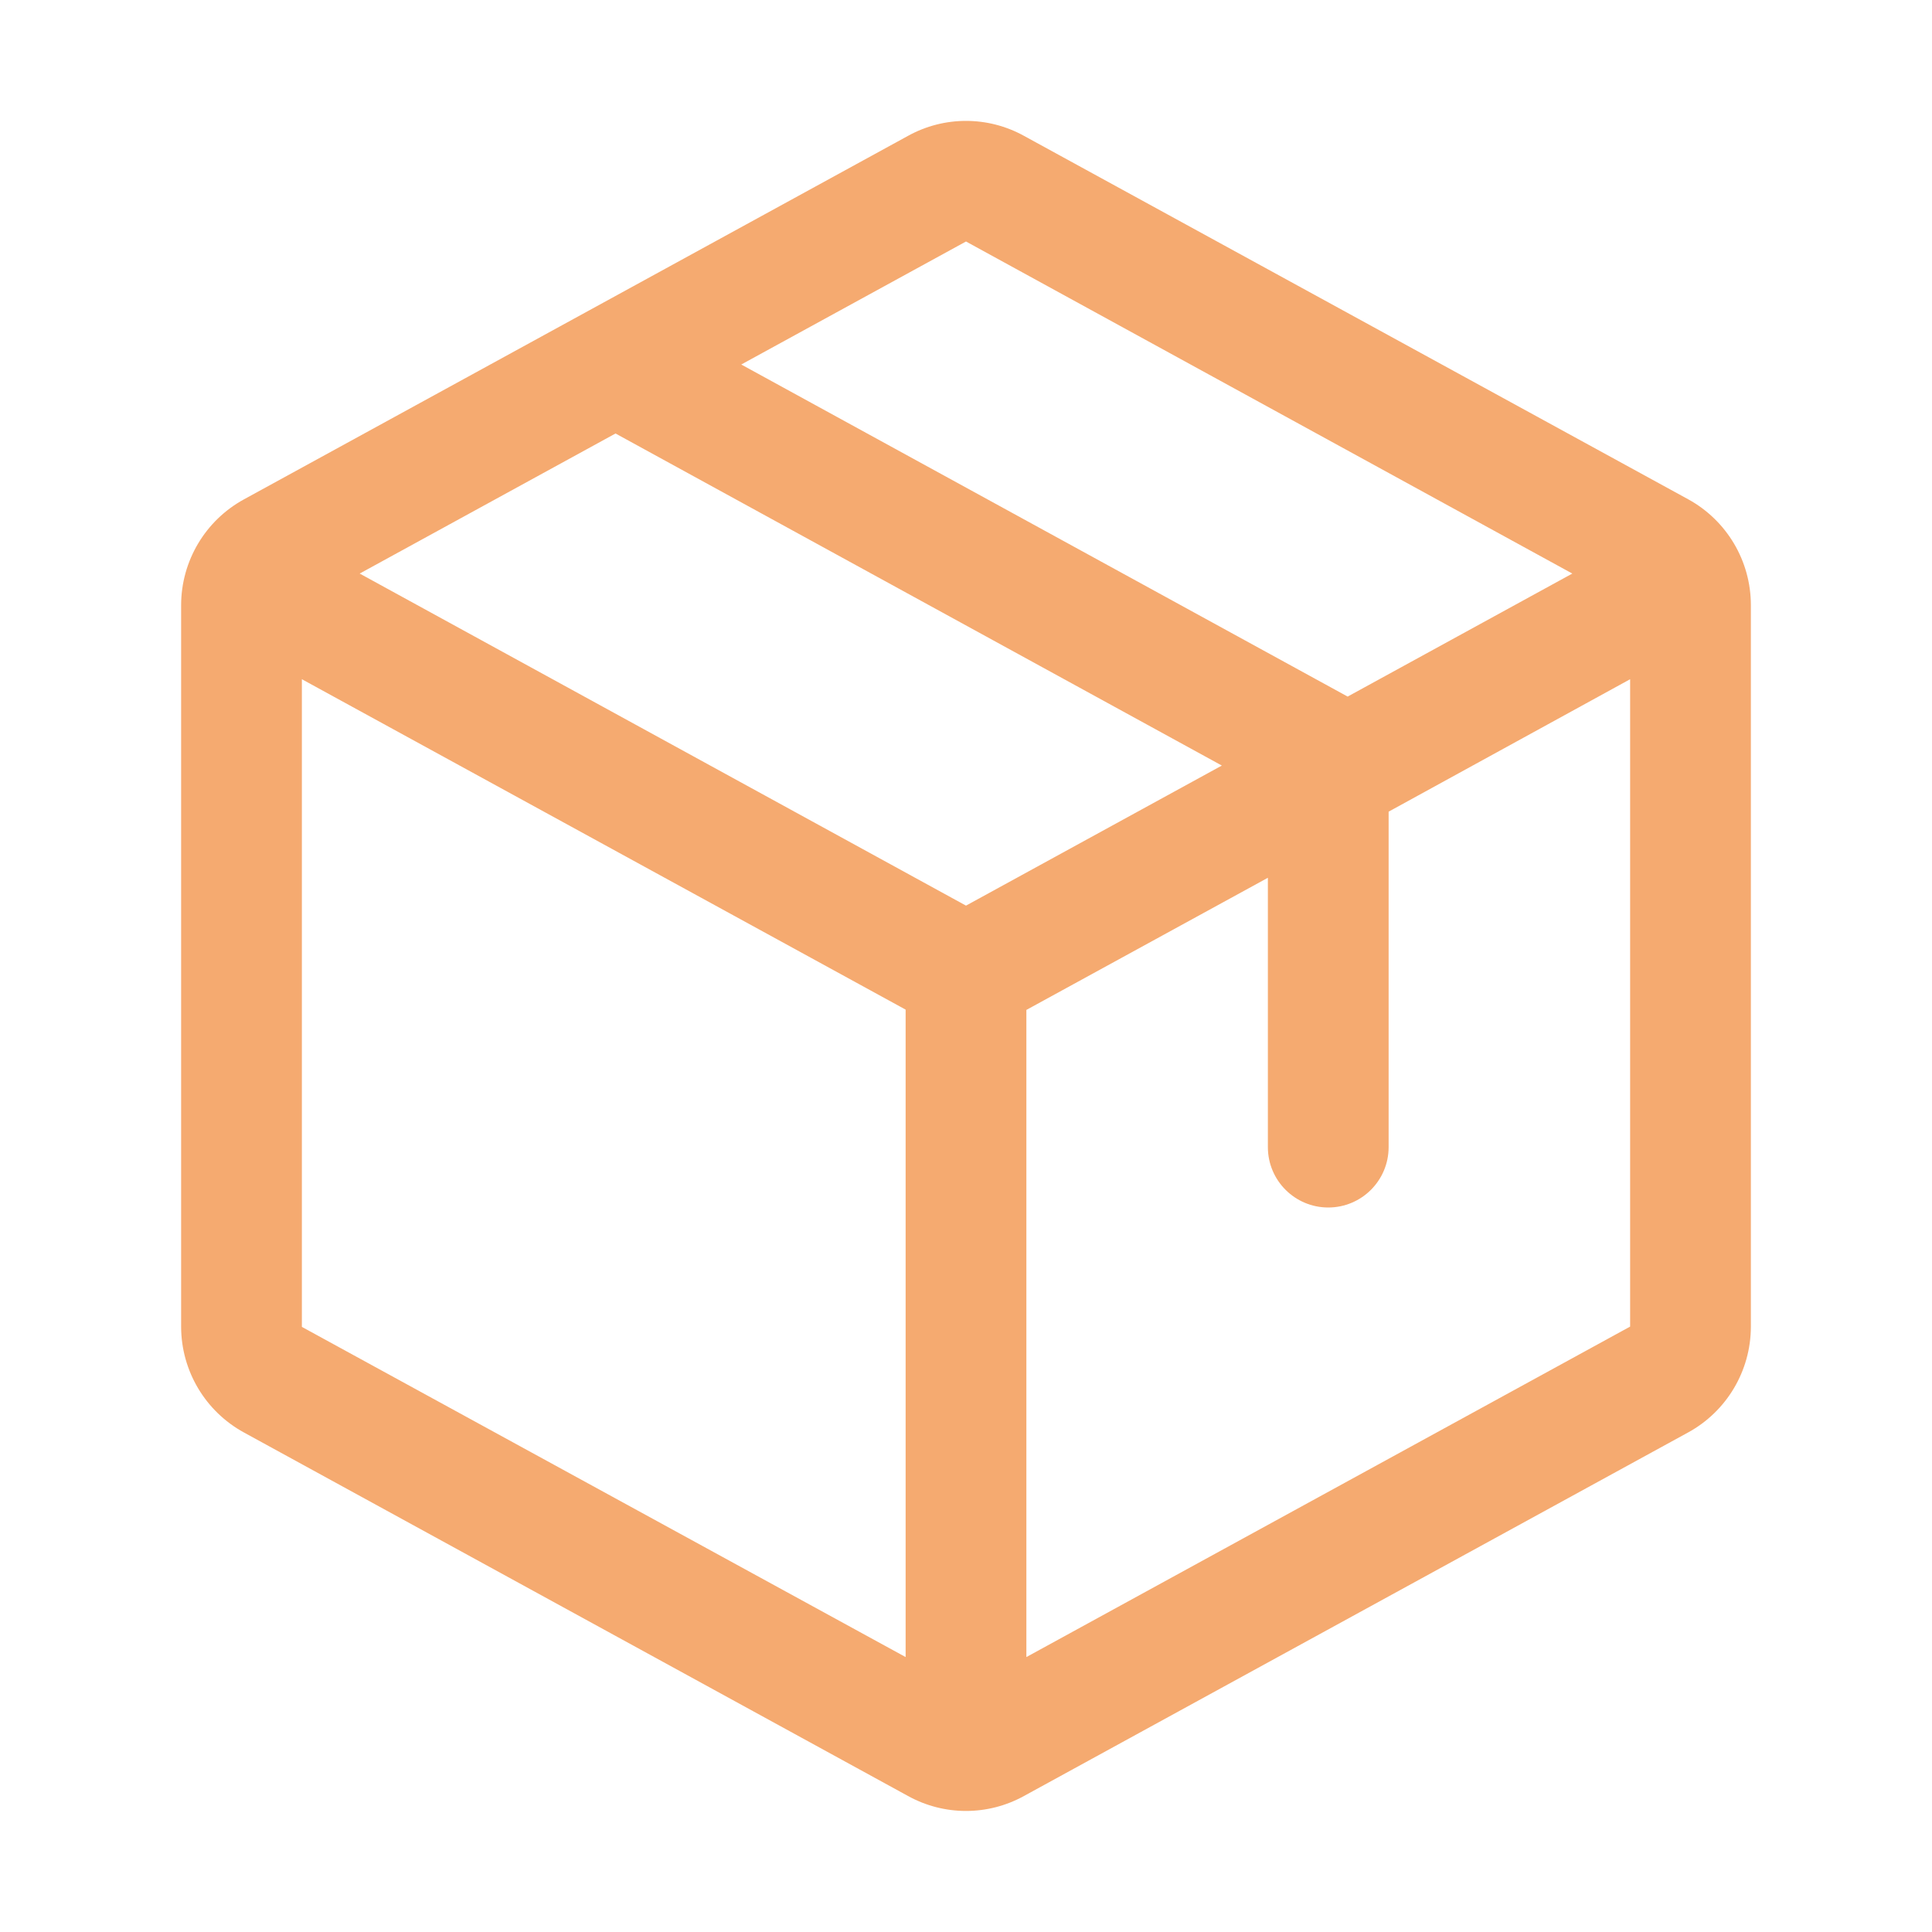
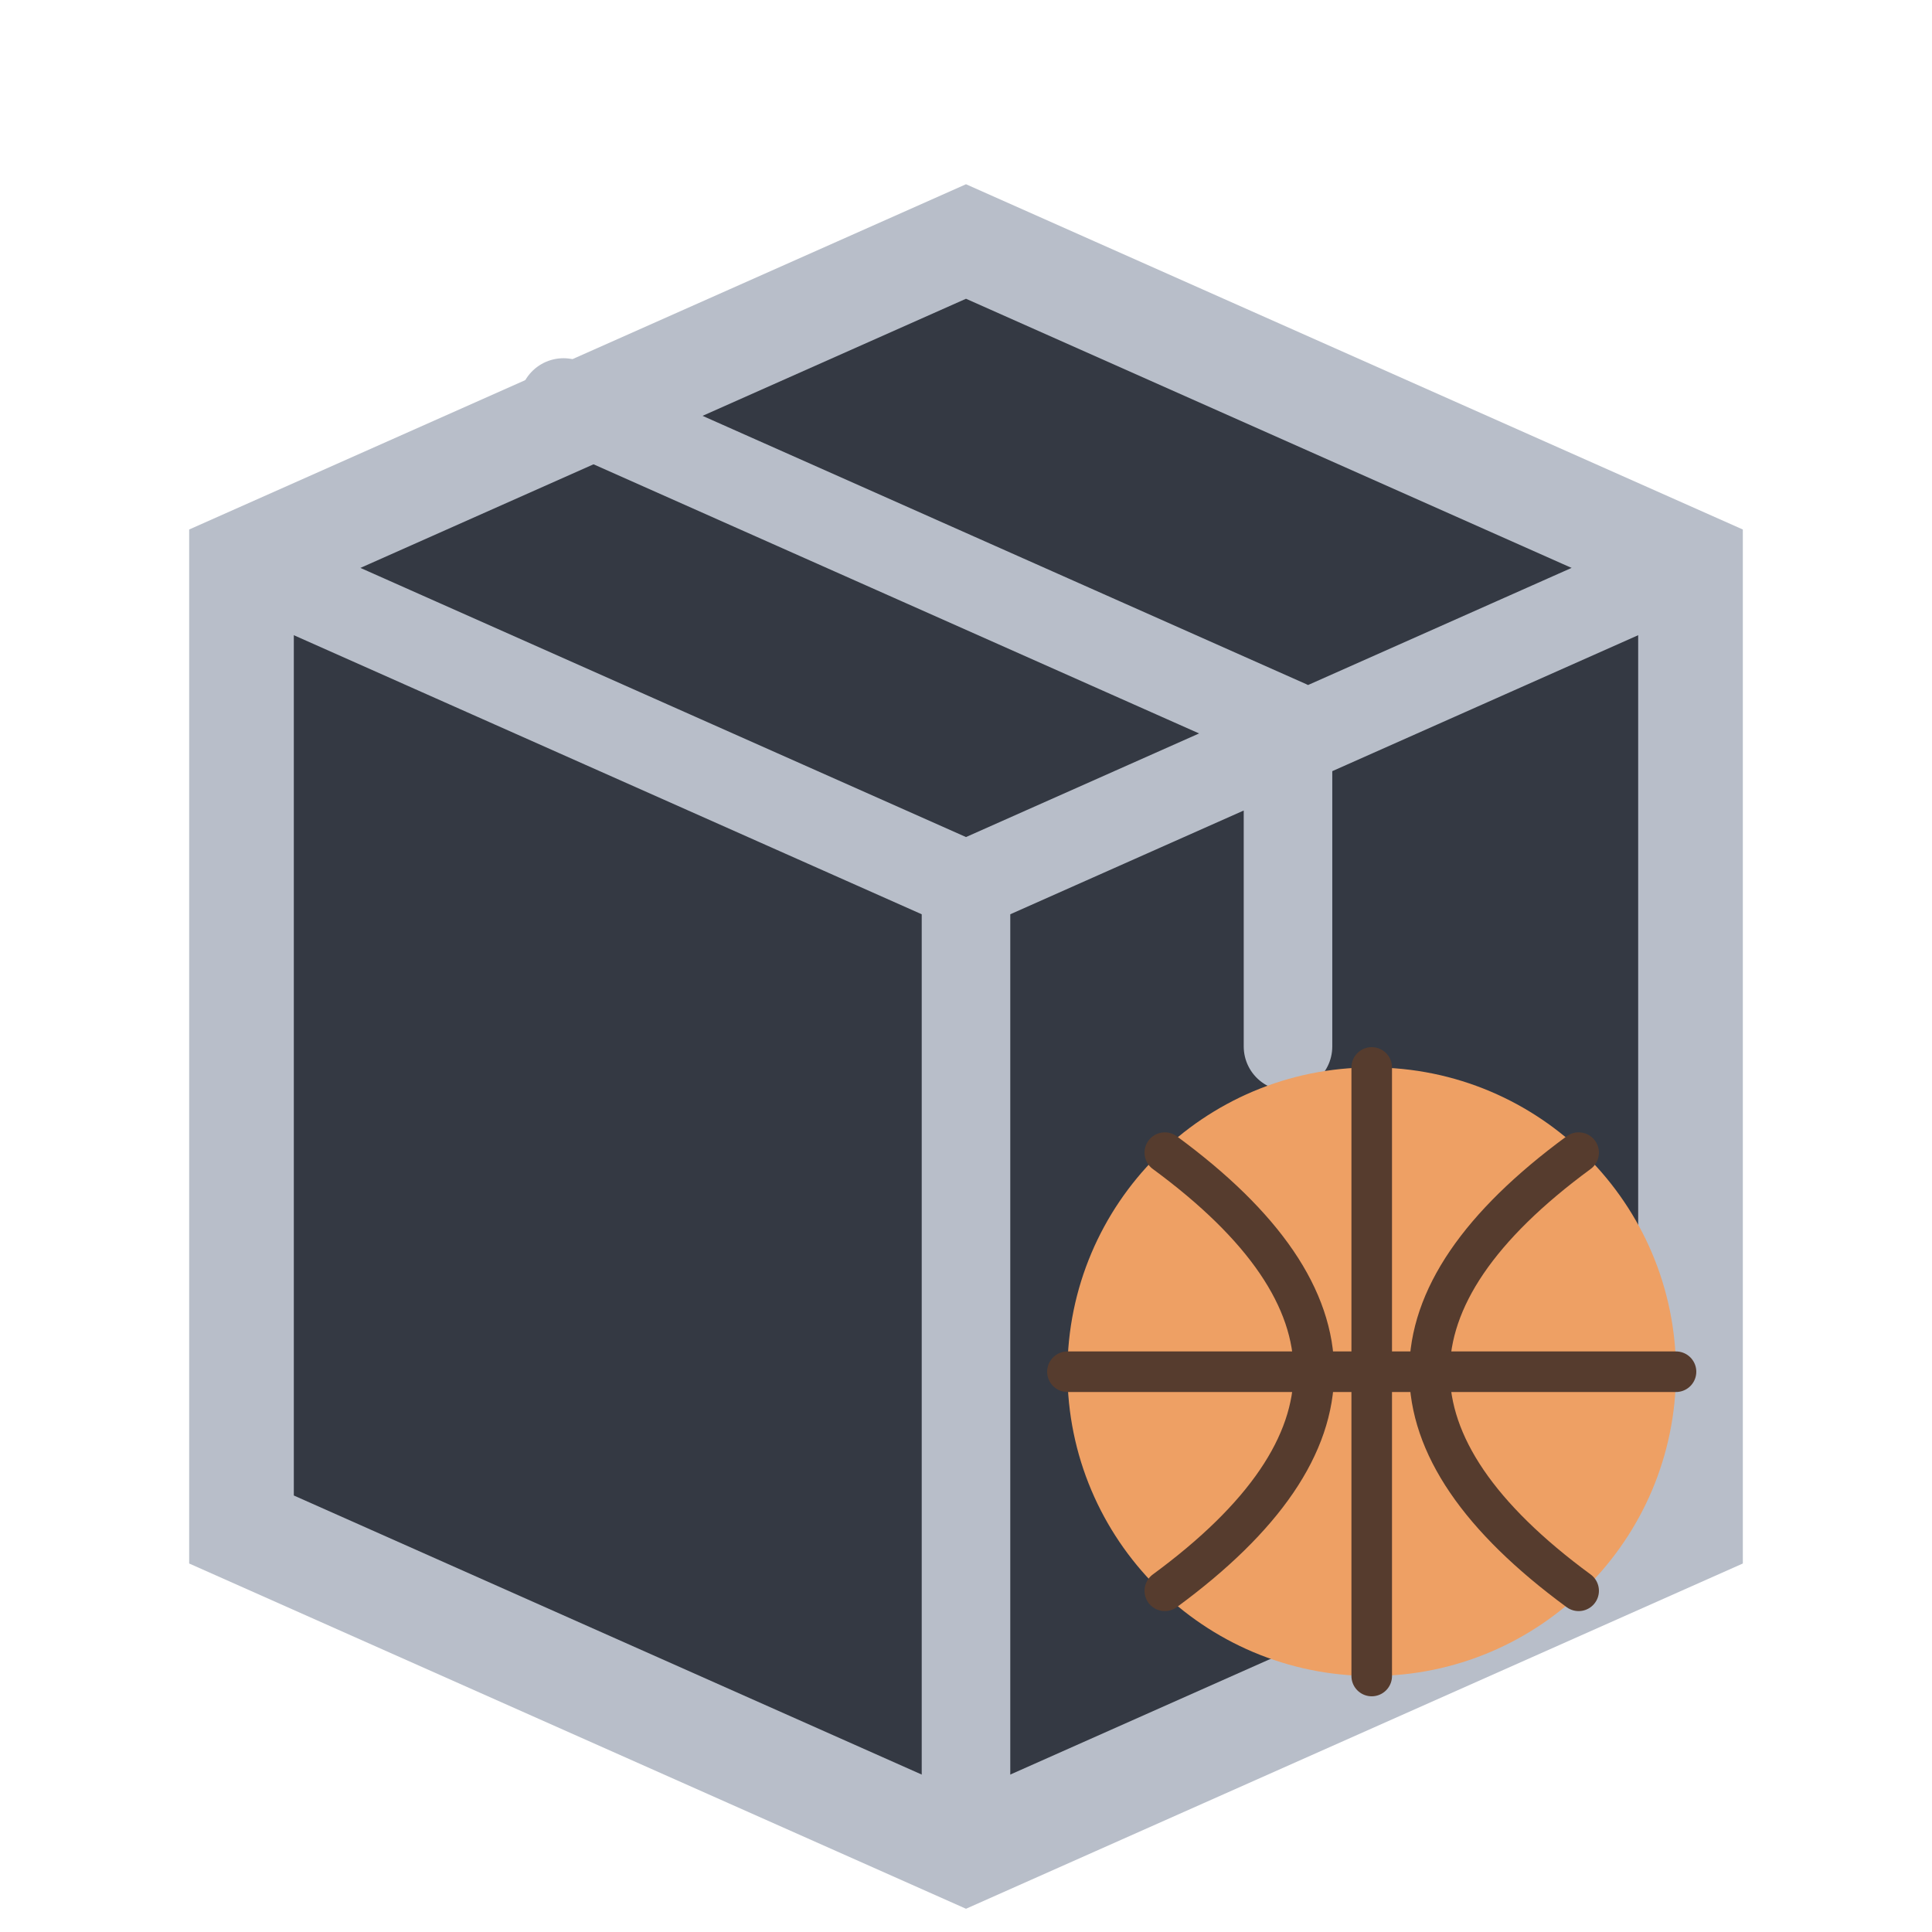
- <svg xmlns="http://www.w3.org/2000/svg" viewBox="0 0 256 256" fill="#F5AA70">
-   <path d="M223.68,66.15,135.68,18a15.88,15.88,0,0,0-15.36,0l-88,48.17a16,16,0,0,0-8.32,14v95.64a16,16,0,0,0,8.32,14l88,48.17a15.88,15.88,0,0,0,15.36,0l88-48.17a16,16,0,0,0,8.32-14V80.18A16,16,0,0,0,223.68,66.15ZM128,32l80.34,44-29.77,16.3-80.35-44ZM128,120,47.66,76l33.9-18.56,80.34,44ZM40,90l80,43.78v85.79L40,175.82Zm176,85.78h0l-80,43.79V133.82l32-17.51V152a8,8,0,0,0,16,0V107.55L216,90v85.77Z" />
+ <svg xmlns="http://www.w3.org/2000/svg" width="24" height="24" viewBox="0 0 24 24">
+   <path d="M3 7L12 3L21 7V19L12 23L3 19Z" fill="#343943" stroke="#B8BEC9" stroke-width="1.3" />
+   <path d="M3 7L12 11L21 7M12 11V23M7 5L16 9V13" fill="none" stroke="#B8BEC9" stroke-width="1.1" stroke-linecap="round" stroke-linejoin="round" />
+   <g transform="translate(12 12) scale(.42)">
+     <circle cx="12" cy="12" r="9" fill="#EEA064" />
+     <path d="M3 12H21M12 3V21M5.88 5.52Q14.7 12 5.88 18.48M18.12 5.52Q9.3 12 18.12 18.48" fill="none" stroke="#563C2E" stroke-width="1.2" stroke-linecap="round" stroke-linejoin="round" />
+   </g>
</svg>
